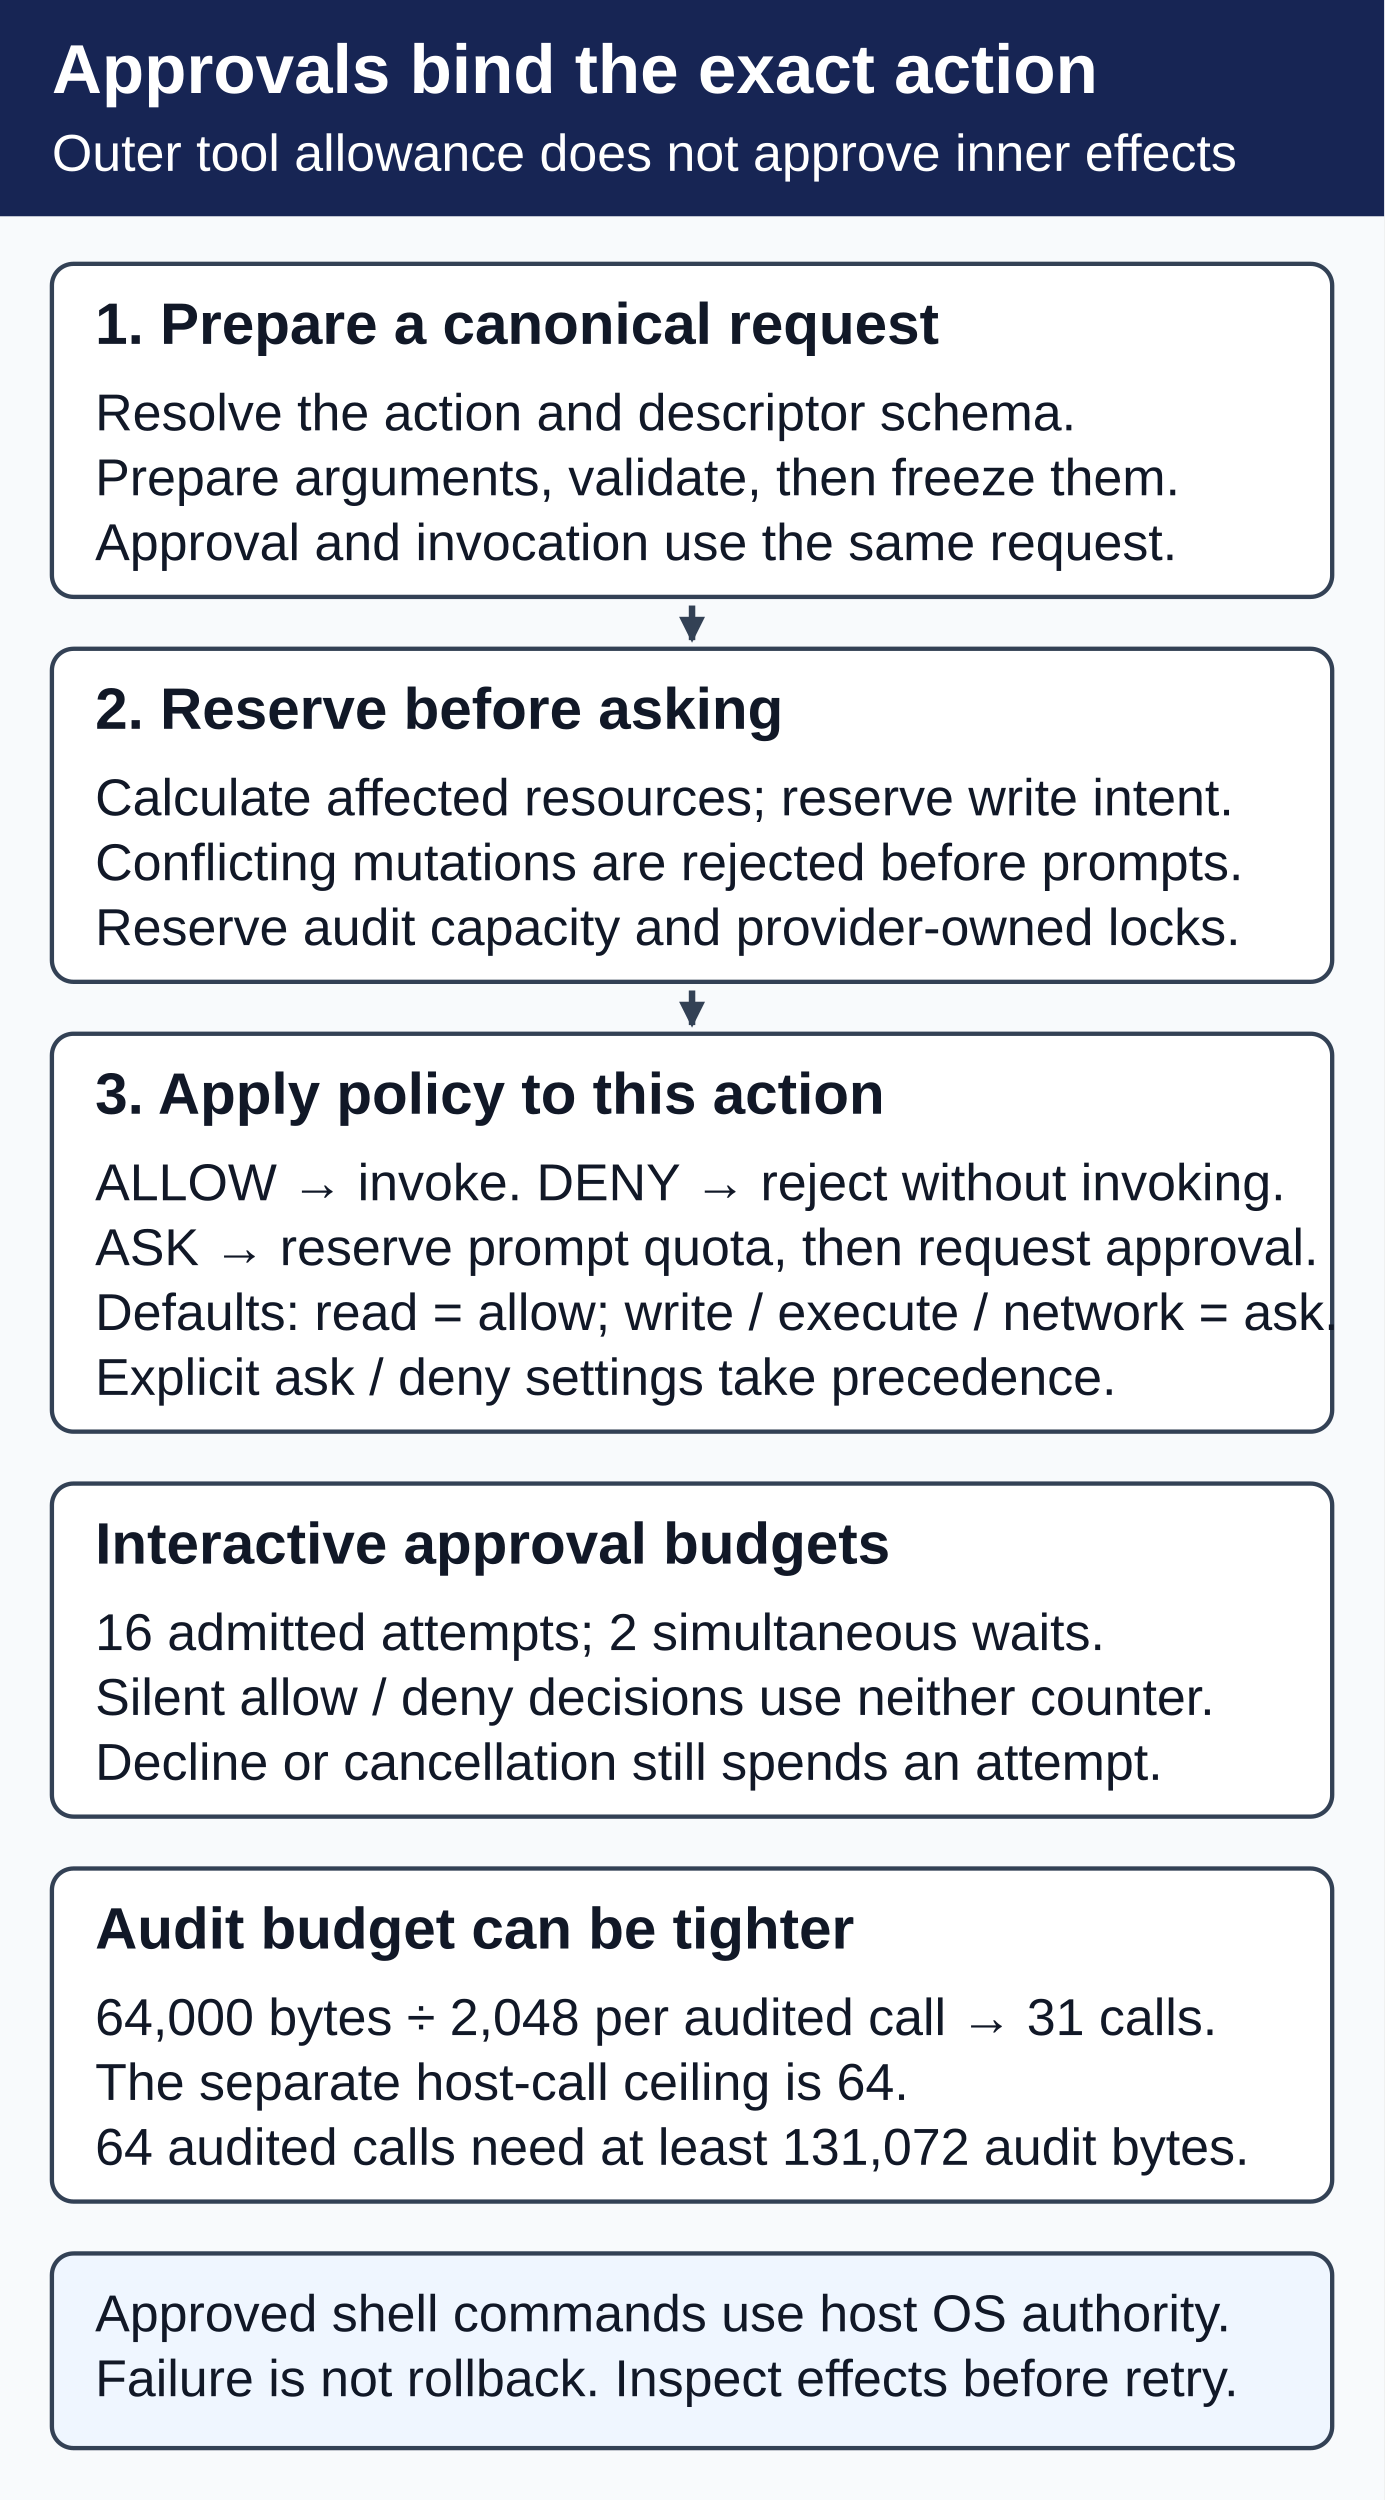
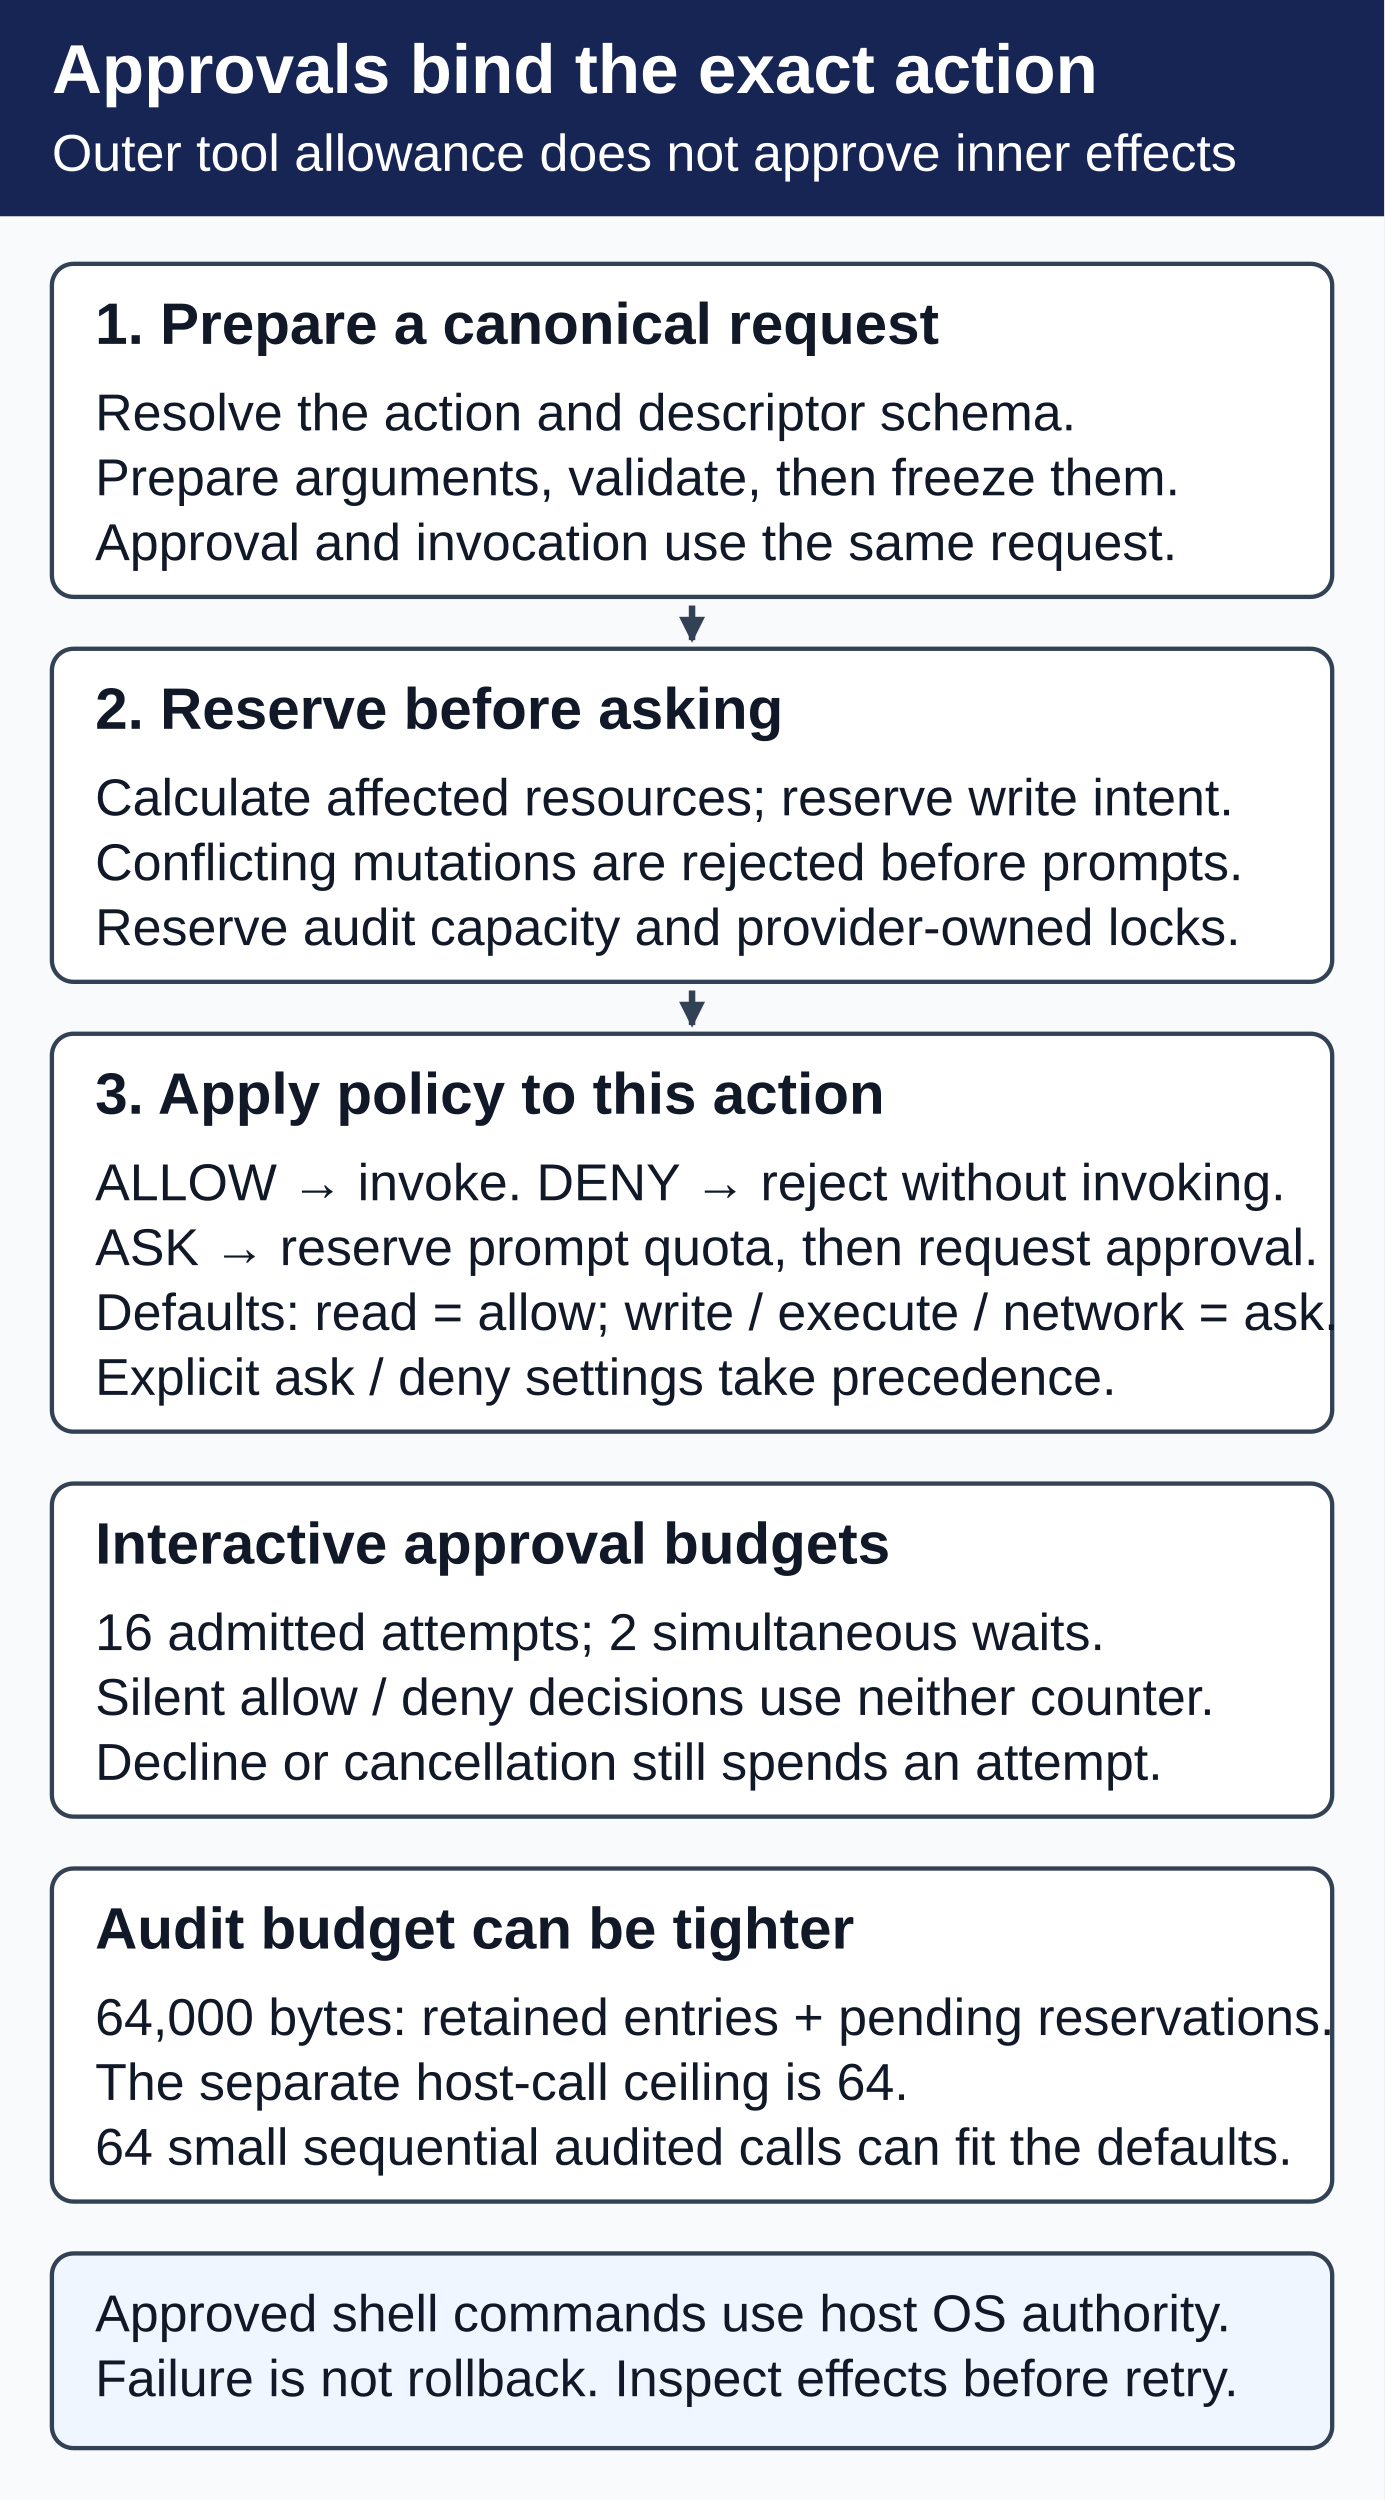
<svg xmlns="http://www.w3.org/2000/svg" width="640" height="1156" viewBox="0 0 640 1156" role="img" aria-labelledby="title desc">
  <defs>
    <marker id="arrow" viewBox="0 0 10 10" refX="9" refY="5" markerWidth="4" markerHeight="4" orient="auto">
      <path d="M0 0 10 5 0 10Z" fill="#334155" />
    </marker>
  </defs>
  <style>
text { font-family:Arial,Helvetica,sans-serif; fill:#111827; }
.title { font-size:32px; font-weight:700; fill:#ffffff; }
.subtitle { font-size:24px; fill:#ffffff; }
.label { font-size:27px; font-weight:700; }
.body { font-size:24px; }
.arrow { stroke:#334155; stroke-width:3; fill:none; marker-end:url(#arrow); }
.connector { stroke:#334155; stroke-width:3; fill:none; }
</style>
  <rect width="640" height="1156" fill="#f8fafc" />
  <rect width="640" height="100" fill="#172554" />
  <text x="24" y="43" class="title">Approvals bind the exact action</text>
  <text x="24" y="79" class="subtitle">Outer tool allowance does not approve inner effects</text>
  <g data-card="true">
    <rect x="24" y="122" width="592" height="154" rx="10" fill="#ffffff" stroke="#334155" stroke-width="2" />
    <text x="44" y="159" class="label">1. Prepare a canonical request</text>
    <text x="44" y="199" class="body">Resolve the action and descriptor schema.</text>
    <text x="44" y="229" class="body">Prepare arguments, validate, then freeze them.</text>
    <text x="44" y="259" class="body">Approval and invocation use the same request.</text>
  </g>
  <path d="M320 280 V296" class="arrow" />
  <g data-card="true">
    <rect x="24" y="300" width="592" height="154" rx="10" fill="#ffffff" stroke="#334155" stroke-width="2" />
    <text x="44" y="337" class="label">2. Reserve before asking</text>
    <text x="44" y="377" class="body">Calculate affected resources; reserve write intent.</text>
    <text x="44" y="407" class="body">Conflicting mutations are rejected before prompts.</text>
    <text x="44" y="437" class="body">Reserve audit capacity and provider-owned locks.</text>
  </g>
  <path d="M320 458 V474" class="arrow" />
  <g data-card="true">
    <rect x="24" y="478" width="592" height="184" rx="10" fill="#ffffff" stroke="#334155" stroke-width="2" />
    <text x="44" y="515" class="label">3. Apply policy to this action</text>
    <text x="44" y="555" class="body">ALLOW → invoke. DENY → reject without invoking.</text>
    <text x="44" y="585" class="body">ASK → reserve prompt quota, then request approval.</text>
    <text x="44" y="615" class="body">Defaults: read = allow; write / execute / network = ask.</text>
    <text x="44" y="645" class="body">Explicit ask / deny settings take precedence.</text>
  </g>
  <g data-card="true">
    <rect x="24" y="686" width="592" height="154" rx="10" fill="#ffffff" stroke="#334155" stroke-width="2" />
    <text x="44" y="723" class="label">Interactive approval budgets</text>
    <text x="44" y="763" class="body">16 admitted attempts; 2 simultaneous waits.</text>
    <text x="44" y="793" class="body">Silent allow / deny decisions use neither counter.</text>
    <text x="44" y="823" class="body">Decline or cancellation still spends an attempt.</text>
  </g>
  <g data-card="true">
    <rect x="24" y="864" width="592" height="154" rx="10" fill="#ffffff" stroke="#334155" stroke-width="2" />
    <text x="44" y="901" class="label">Audit budget can be tighter</text>
-     <text x="44" y="941" class="body">64,000 bytes ÷ 2,048 per audited call → 31 calls.</text>
+     <text x="44" y="941" class="body">64,000 bytes: retained entries + pending reservations.</text>
    <text x="44" y="971" class="body">The separate host-call ceiling is 64.</text>
-     <text x="44" y="1001" class="body">64 audited calls need at least 131,072 audit bytes.</text>
+     <text x="44" y="1001" class="body">64 small sequential audited calls can fit the defaults.</text>
  </g>
  <g data-card="true">
    <rect x="24" y="1042" width="592" height="90" rx="10" fill="#eff6ff" stroke="#334155" stroke-width="2" />
    <text x="44" y="1078" class="body">Approved shell commands use host OS authority.</text>
    <text x="44" y="1108" class="body">Failure is not rollback. Inspect effects before retry.</text>
  </g>
</svg>
